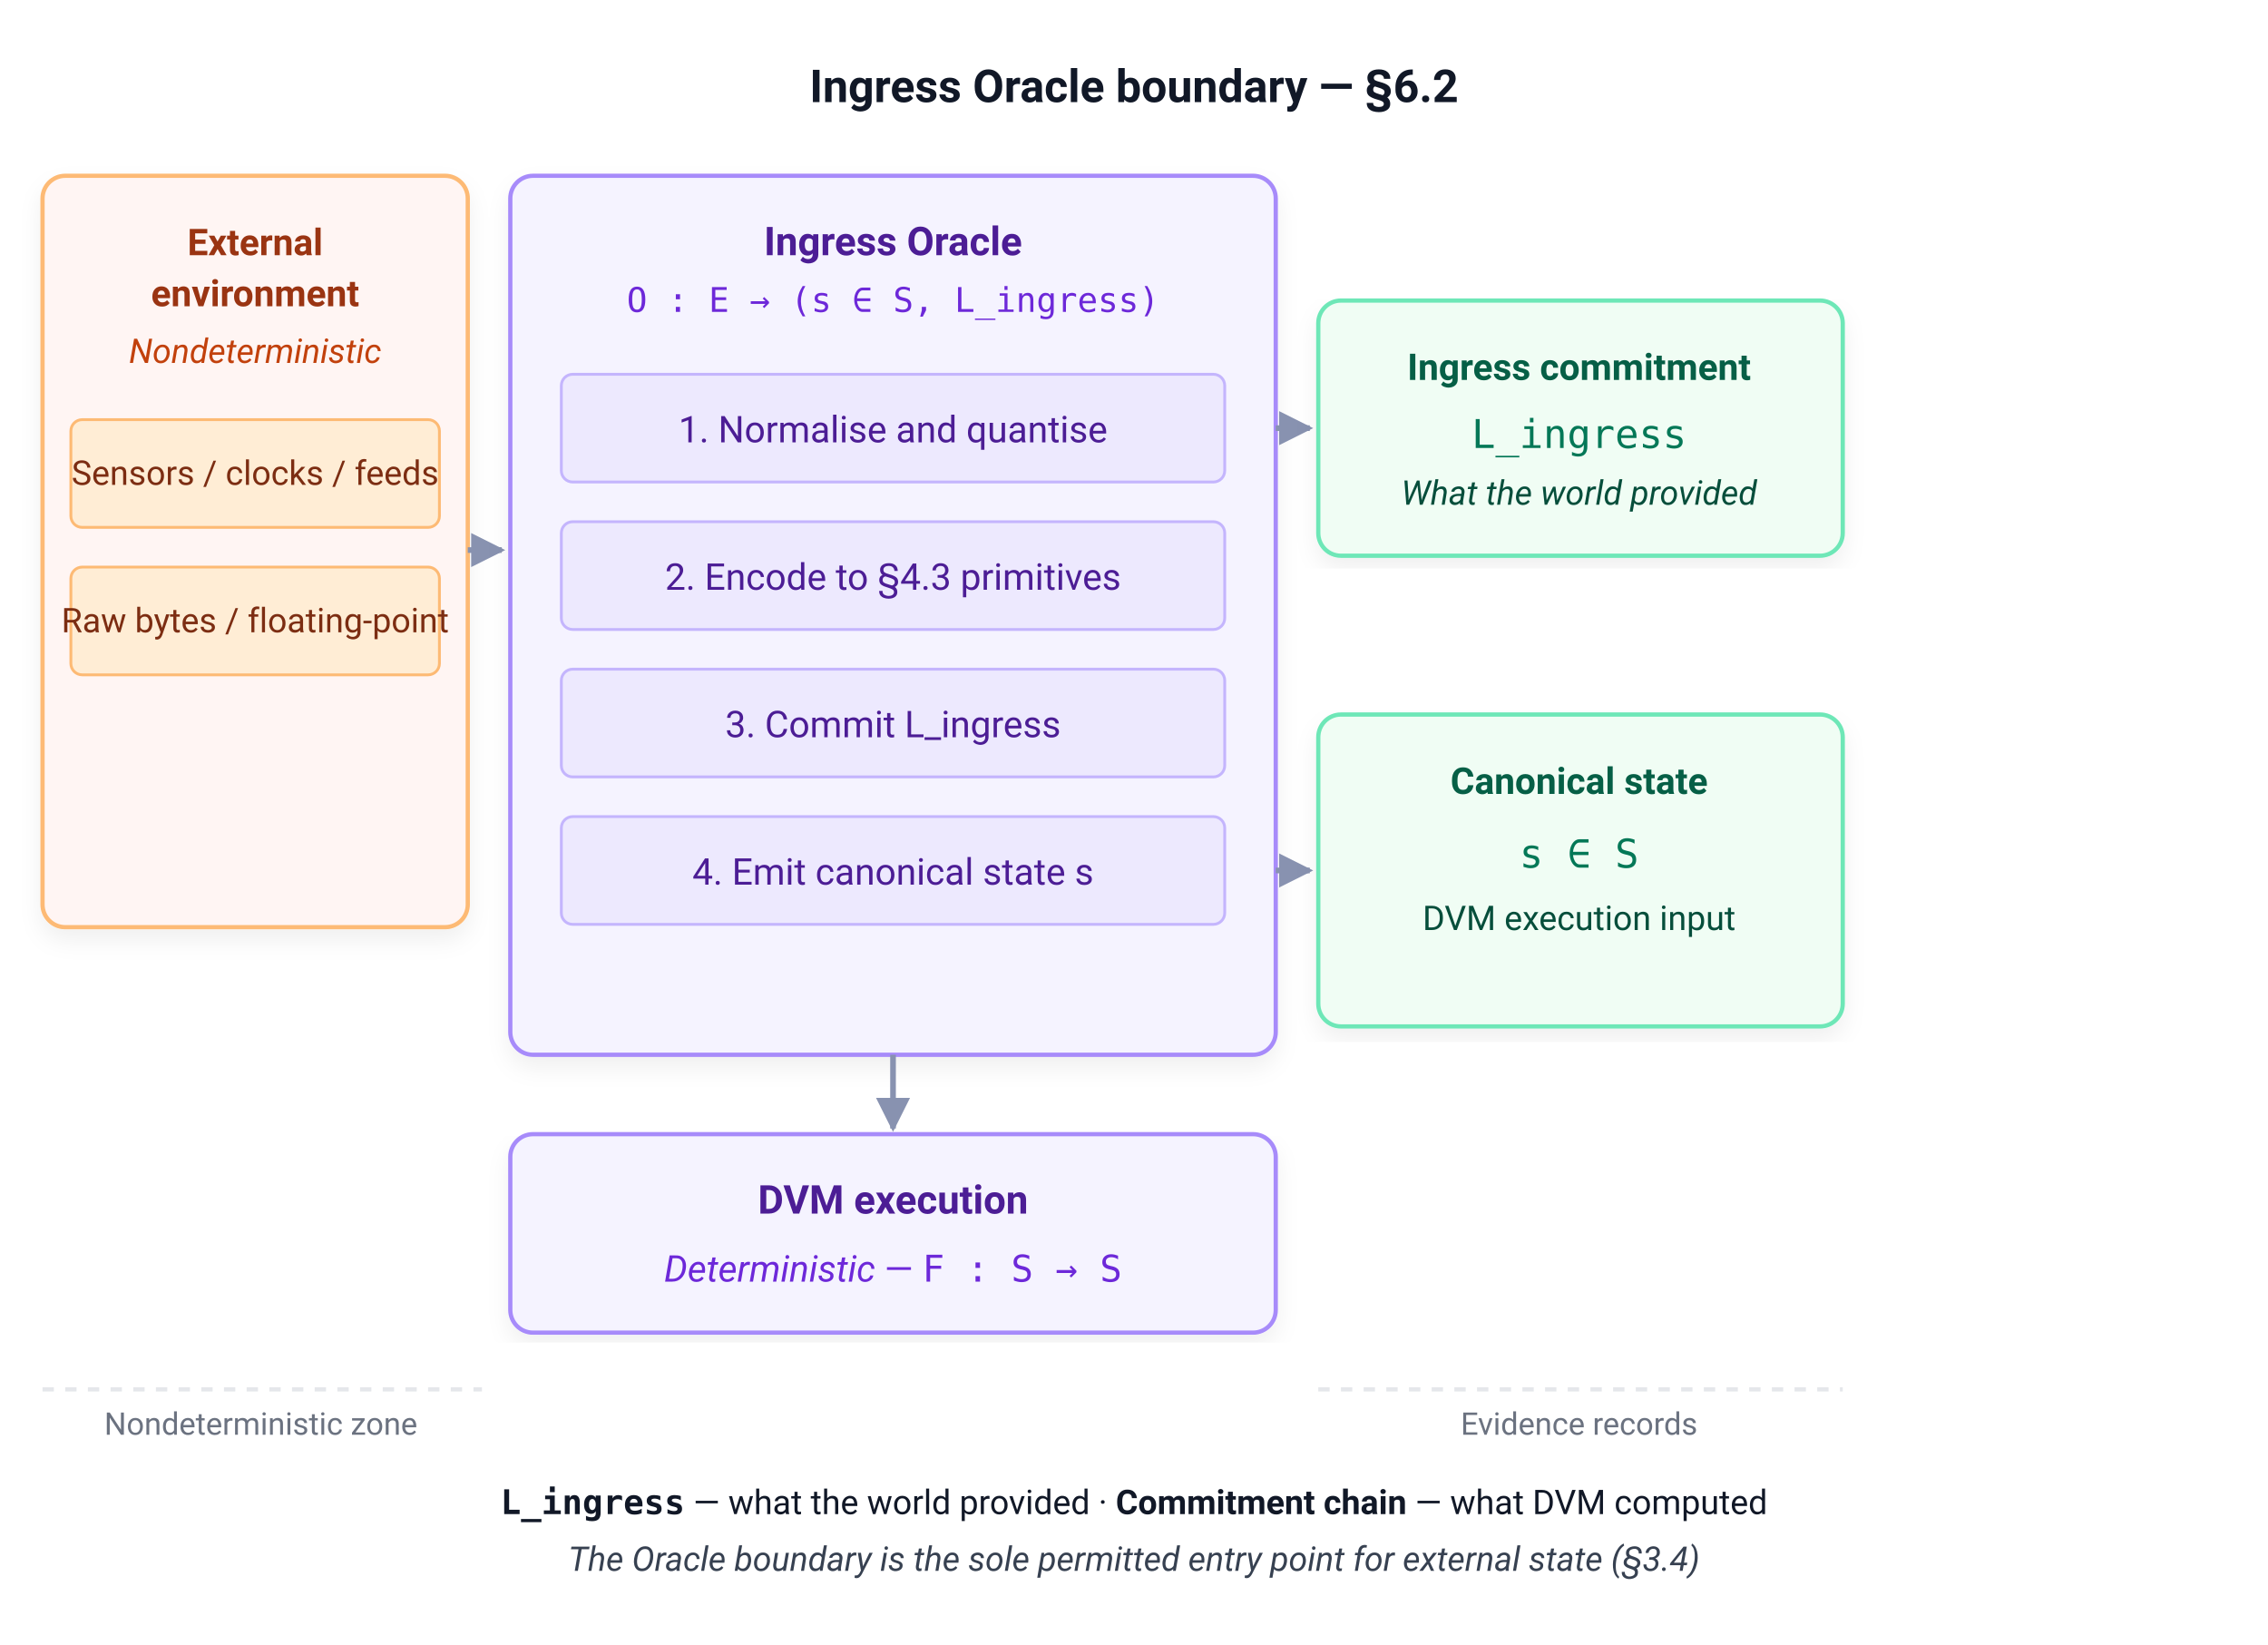
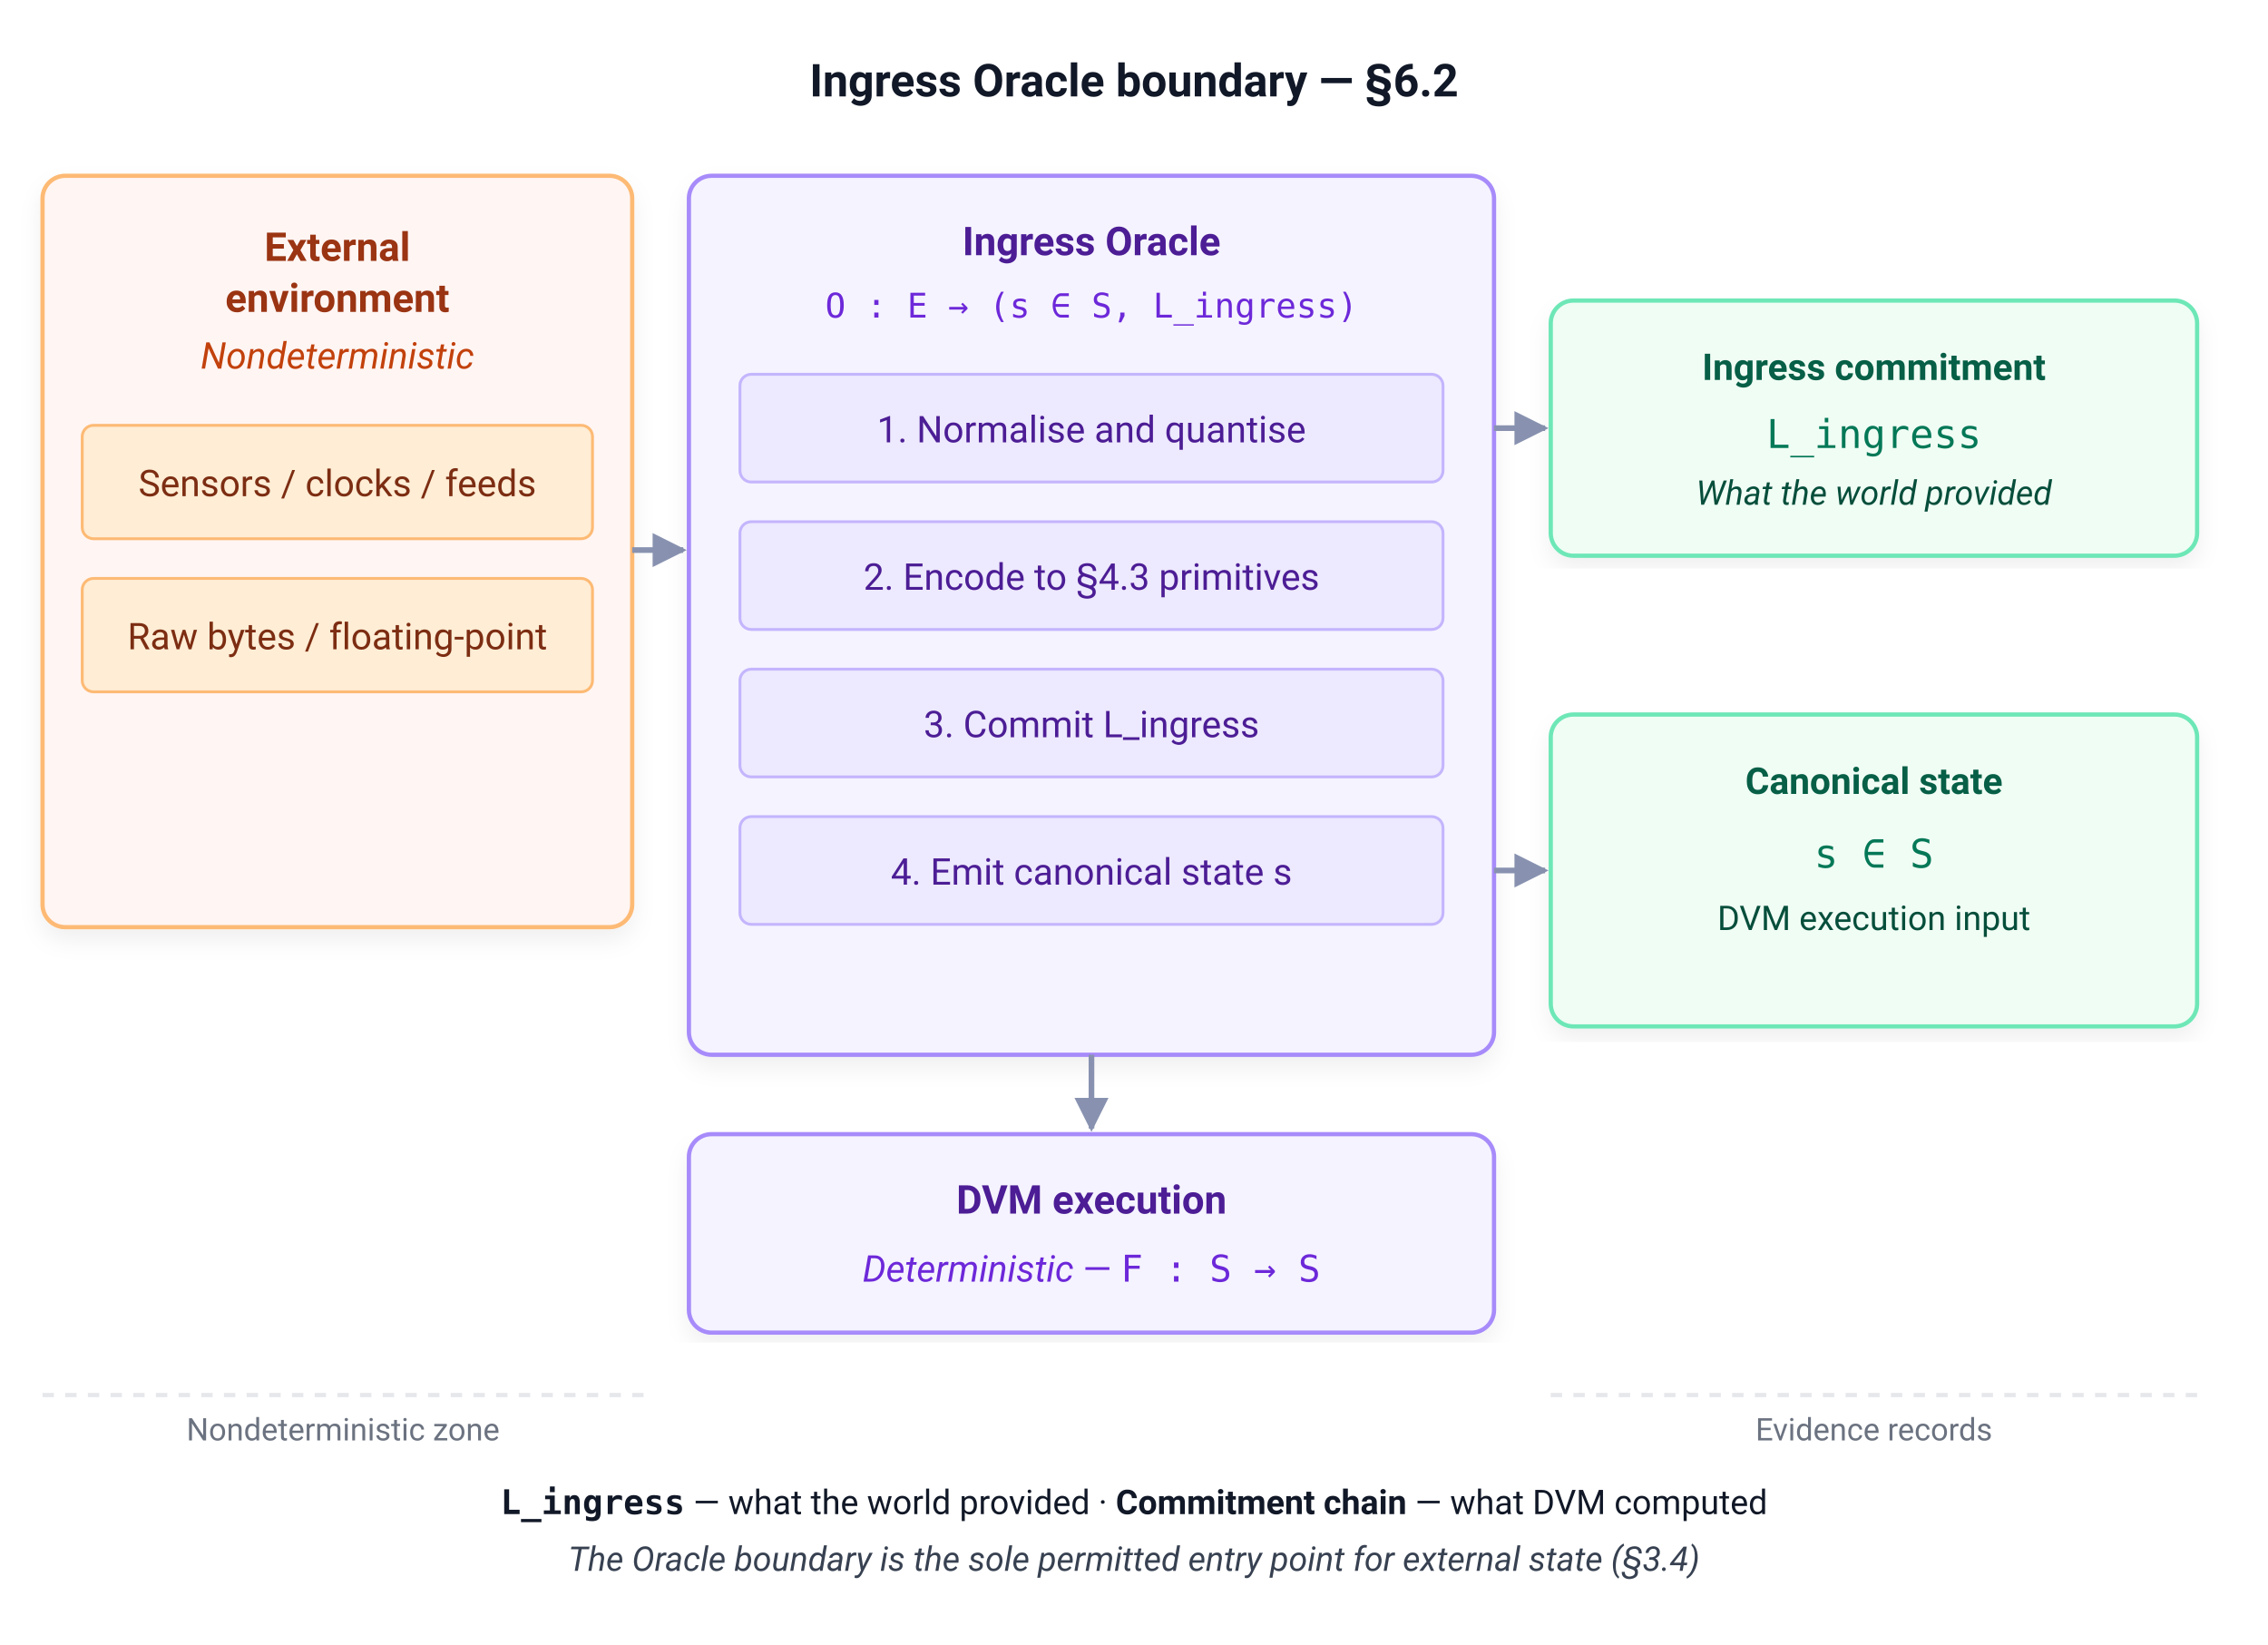
<svg xmlns="http://www.w3.org/2000/svg" viewBox="0 0 800 580" width="100%" style="background-color: #ffffff; font-family: system-ui, -apple-system, 'Segoe UI', Roboto, Helvetica, Arial, sans-serif;">
  <defs>
    <marker id="arrow" viewBox="0 0 10 10" refX="9" refY="5" markerWidth="6" markerHeight="6" orient="auto">
      <path d="M 0 0 L 10 5 L 0 10 z" fill="#8892B0" />
    </marker>
    <filter id="shadow" x="-5%" y="-5%" width="110%" height="110%">
      <feDropShadow dx="0" dy="4" stdDeviation="4" flood-color="#000000" flood-opacity="0.06" />
    </filter>
  </defs>
-   <text x="400" y="36" font-size="16" font-weight="600" text-anchor="middle" fill="#111827">Ingress Oracle boundary — §6.2</text>
+   <text x="400" y="34" font-size="16" font-weight="600" text-anchor="middle" fill="#111827">Ingress Oracle boundary — §6.2</text>
  <g transform="translate(15, 62)">
-     <rect width="150" height="265" rx="8" fill="#FFF5F3" stroke="#FDBA74" stroke-width="1.5" filter="url(#shadow)" />
-     <text x="75" y="28" font-size="13" font-weight="bold" text-anchor="middle" fill="#9A3412">External</text>
-     <text x="75" y="46" font-size="13" font-weight="bold" text-anchor="middle" fill="#9A3412">environment</text>
-     <text x="75" y="66" font-size="12" font-style="italic" text-anchor="middle" fill="#C2410C">Nondeterministic</text>
-     <rect x="10" y="86" width="130" height="38" rx="4" fill="#FFEDD5" stroke="#FDBA74" stroke-width="1" />
-     <text x="75" y="109" font-size="12" text-anchor="middle" fill="#7C2D12">Sensors / clocks / feeds</text>
-     <rect x="10" y="138" width="130" height="38" rx="4" fill="#FFEDD5" stroke="#FDBA74" stroke-width="1" />
-     <text x="75" y="161" font-size="12" text-anchor="middle" fill="#7C2D12">Raw bytes / floating-point</text>
+     <rect width="208" height="265" rx="8" fill="#FFF5F3" stroke="#FDBA74" stroke-width="1.5" filter="url(#shadow)" />
+     <text x="104" y="30" font-size="14" font-weight="bold" text-anchor="middle" fill="#9A3412">External</text>
+     <text x="104" y="48" font-size="14" font-weight="bold" text-anchor="middle" fill="#9A3412">environment</text>
+     <text x="104" y="68" font-size="13" font-style="italic" text-anchor="middle" fill="#C2410C">Nondeterministic</text>
+     <rect x="14" y="88" width="180" height="40" rx="4" fill="#FFEDD5" stroke="#FDBA74" stroke-width="1" />
+     <text x="104" y="113" font-size="13" text-anchor="middle" fill="#7C2D12">Sensors / clocks / feeds</text>
+     <rect x="14" y="142" width="180" height="40" rx="4" fill="#FFEDD5" stroke="#FDBA74" stroke-width="1" />
+     <text x="104" y="167" font-size="13" text-anchor="middle" fill="#7C2D12">Raw bytes / floating-point</text>
  </g>
-   <path d="M 165 194 L 177 194" stroke="#8892B0" stroke-width="2" marker-end="url(#arrow)" />
-   <g transform="translate(180, 62)">
-     <rect width="270" height="310" rx="8" fill="#F5F3FF" stroke="#A78BFA" stroke-width="1.5" filter="url(#shadow)" />
-     <text x="135" y="28" font-size="14" font-weight="bold" text-anchor="middle" fill="#4C1D95">Ingress Oracle</text>
-     <text x="135" y="48" font-size="12" font-family="monospace" text-anchor="middle" fill="#6D28D9">O : E → (s ∈ S, L_ingress)</text>
-     <rect x="18" y="70" width="234" height="38" rx="4" fill="#EDE9FE" stroke="#C4B5FD" stroke-width="1" />
-     <text x="135" y="94" font-size="13" text-anchor="middle" fill="#4C1D95">1. Normalise and quantise</text>
-     <rect x="18" y="122" width="234" height="38" rx="4" fill="#EDE9FE" stroke="#C4B5FD" stroke-width="1" />
-     <text x="135" y="146" font-size="13" text-anchor="middle" fill="#4C1D95">2. Encode to §4.3 primitives</text>
-     <rect x="18" y="174" width="234" height="38" rx="4" fill="#EDE9FE" stroke="#C4B5FD" stroke-width="1" />
-     <text x="135" y="198" font-size="13" text-anchor="middle" fill="#4C1D95">3. Commit L_ingress</text>
-     <rect x="18" y="226" width="234" height="38" rx="4" fill="#EDE9FE" stroke="#C4B5FD" stroke-width="1" />
-     <text x="135" y="250" font-size="13" text-anchor="middle" fill="#4C1D95">4. Emit canonical state s</text>
+   <path d="M 223 194 L 241 194" stroke="#8892B0" stroke-width="2" marker-end="url(#arrow)" />
+   <g transform="translate(243, 62)">
+     <rect width="284" height="310" rx="8" fill="#F5F3FF" stroke="#A78BFA" stroke-width="1.5" filter="url(#shadow)" />
+     <text x="142" y="28" font-size="14" font-weight="bold" text-anchor="middle" fill="#4C1D95">Ingress Oracle</text>
+     <text x="142" y="50" font-size="12" font-family="monospace" text-anchor="middle" fill="#6D28D9">O : E → (s ∈ S, L_ingress)</text>
+     <rect x="18" y="70" width="248" height="38" rx="4" fill="#EDE9FE" stroke="#C4B5FD" stroke-width="1" />
+     <text x="142" y="94" font-size="13" text-anchor="middle" fill="#4C1D95">1. Normalise and quantise</text>
+     <rect x="18" y="122" width="248" height="38" rx="4" fill="#EDE9FE" stroke="#C4B5FD" stroke-width="1" />
+     <text x="142" y="146" font-size="13" text-anchor="middle" fill="#4C1D95">2. Encode to §4.3 primitives</text>
+     <rect x="18" y="174" width="248" height="38" rx="4" fill="#EDE9FE" stroke="#C4B5FD" stroke-width="1" />
+     <text x="142" y="198" font-size="13" text-anchor="middle" fill="#4C1D95">3. Commit L_ingress</text>
+     <rect x="18" y="226" width="248" height="38" rx="4" fill="#EDE9FE" stroke="#C4B5FD" stroke-width="1" />
+     <text x="142" y="250" font-size="13" text-anchor="middle" fill="#4C1D95">4. Emit canonical state s</text>
  </g>
-   <path d="M 450 151 L 462 151" stroke="#8892B0" stroke-width="2" marker-end="url(#arrow)" />
-   <path d="M 450 307 L 462 307" stroke="#8892B0" stroke-width="2" marker-end="url(#arrow)" />
-   <g transform="translate(465, 106)">
-     <rect width="185" height="90" rx="8" fill="#F0FDF4" stroke="#6EE7B7" stroke-width="1.5" filter="url(#shadow)" />
-     <text x="92" y="28" font-size="13" font-weight="bold" text-anchor="middle" fill="#065F46">Ingress commitment</text>
-     <text x="92" y="52" font-size="14" font-family="monospace" text-anchor="middle" fill="#047857">L_ingress</text>
-     <text x="92" y="72" font-size="12" font-style="italic" text-anchor="middle" fill="#064E3B">What the world provided</text>
+   <path d="M 527 151 L 545 151" stroke="#8892B0" stroke-width="2" marker-end="url(#arrow)" />
+   <path d="M 527 307 L 545 307" stroke="#8892B0" stroke-width="2" marker-end="url(#arrow)" />
+   <g transform="translate(547, 106)">
+     <rect width="228" height="90" rx="8" fill="#F0FDF4" stroke="#6EE7B7" stroke-width="1.5" filter="url(#shadow)" />
+     <text x="114" y="28" font-size="13" font-weight="bold" text-anchor="middle" fill="#065F46">Ingress commitment</text>
+     <text x="114" y="52" font-size="14" font-family="monospace" text-anchor="middle" fill="#047857">L_ingress</text>
+     <text x="114" y="72" font-size="12" font-style="italic" text-anchor="middle" fill="#064E3B">What the world provided</text>
  </g>
-   <g transform="translate(465, 252)">
-     <rect width="185" height="110" rx="8" fill="#F0FDF4" stroke="#6EE7B7" stroke-width="1.5" filter="url(#shadow)" />
-     <text x="92" y="28" font-size="13" font-weight="bold" text-anchor="middle" fill="#065F46">Canonical state</text>
-     <text x="92" y="54" font-size="14" font-family="monospace" text-anchor="middle" fill="#047857">s ∈ S</text>
-     <text x="92" y="76" font-size="12" text-anchor="middle" fill="#064E3B">DVM execution input</text>
+   <g transform="translate(547, 252)">
+     <rect width="228" height="110" rx="8" fill="#F0FDF4" stroke="#6EE7B7" stroke-width="1.5" filter="url(#shadow)" />
+     <text x="114" y="28" font-size="13" font-weight="bold" text-anchor="middle" fill="#065F46">Canonical state</text>
+     <text x="114" y="54" font-size="14" font-family="monospace" text-anchor="middle" fill="#047857">s ∈ S</text>
+     <text x="114" y="76" font-size="12" text-anchor="middle" fill="#064E3B">DVM execution input</text>
  </g>
-   <path d="M 315 372 L 315 398" stroke="#8892B0" stroke-width="2" marker-end="url(#arrow)" />
-   <g transform="translate(180, 400)">
-     <rect width="270" height="70" rx="8" fill="#F5F3FF" stroke="#A78BFA" stroke-width="1.5" filter="url(#shadow)" />
-     <text x="135" y="28" font-size="14" font-weight="bold" text-anchor="middle" fill="#4C1D95">DVM execution</text>
-     <text x="135" y="52" font-size="13" text-anchor="middle" fill="#6D28D9">
+   <path d="M 385 372 L 385 398" stroke="#8892B0" stroke-width="2" marker-end="url(#arrow)" />
+   <g transform="translate(243, 400)">
+     <rect width="284" height="70" rx="8" fill="#F5F3FF" stroke="#A78BFA" stroke-width="1.5" filter="url(#shadow)" />
+     <text x="142" y="28" font-size="14" font-weight="bold" text-anchor="middle" fill="#4C1D95">DVM execution</text>
+     <text x="142" y="52" font-size="13" text-anchor="middle" fill="#6D28D9">
      <tspan font-style="italic">Deterministic</tspan> — <tspan font-family="monospace">F : S → S</tspan>
    </text>
  </g>
-   <line x1="15" y1="490" x2="170" y2="490" stroke="#E5E7EB" stroke-width="1.5" stroke-dasharray="4" />
-   <text x="92" y="506" font-size="11" text-anchor="middle" fill="#6B7280">Nondeterministic zone</text>
-   <line x1="465" y1="490" x2="650" y2="490" stroke="#E5E7EB" stroke-width="1.5" stroke-dasharray="4" />
-   <text x="557" y="506" font-size="11" text-anchor="middle" fill="#6B7280">Evidence records</text>
+   <line x1="15" y1="492" x2="228" y2="492" stroke="#E5E7EB" stroke-width="1.5" stroke-dasharray="4" />
+   <text x="121" y="508" font-size="11" text-anchor="middle" fill="#6B7280">Nondeterministic zone</text>
+   <line x1="547" y1="492" x2="775" y2="492" stroke="#E5E7EB" stroke-width="1.5" stroke-dasharray="4" />
+   <text x="661" y="508" font-size="11" text-anchor="middle" fill="#6B7280">Evidence records</text>
  <text x="400" y="534" font-size="12" text-anchor="middle" fill="#111827">
    <tspan font-family="monospace" font-weight="bold">L_ingress</tspan> — what the world provided · <tspan font-weight="bold">Commitment chain</tspan> — what DVM computed</text>
  <text x="400" y="554" font-size="12" font-style="italic" text-anchor="middle" fill="#374151">The Oracle boundary is the sole permitted entry point for external state (§3.4)</text>
</svg>
